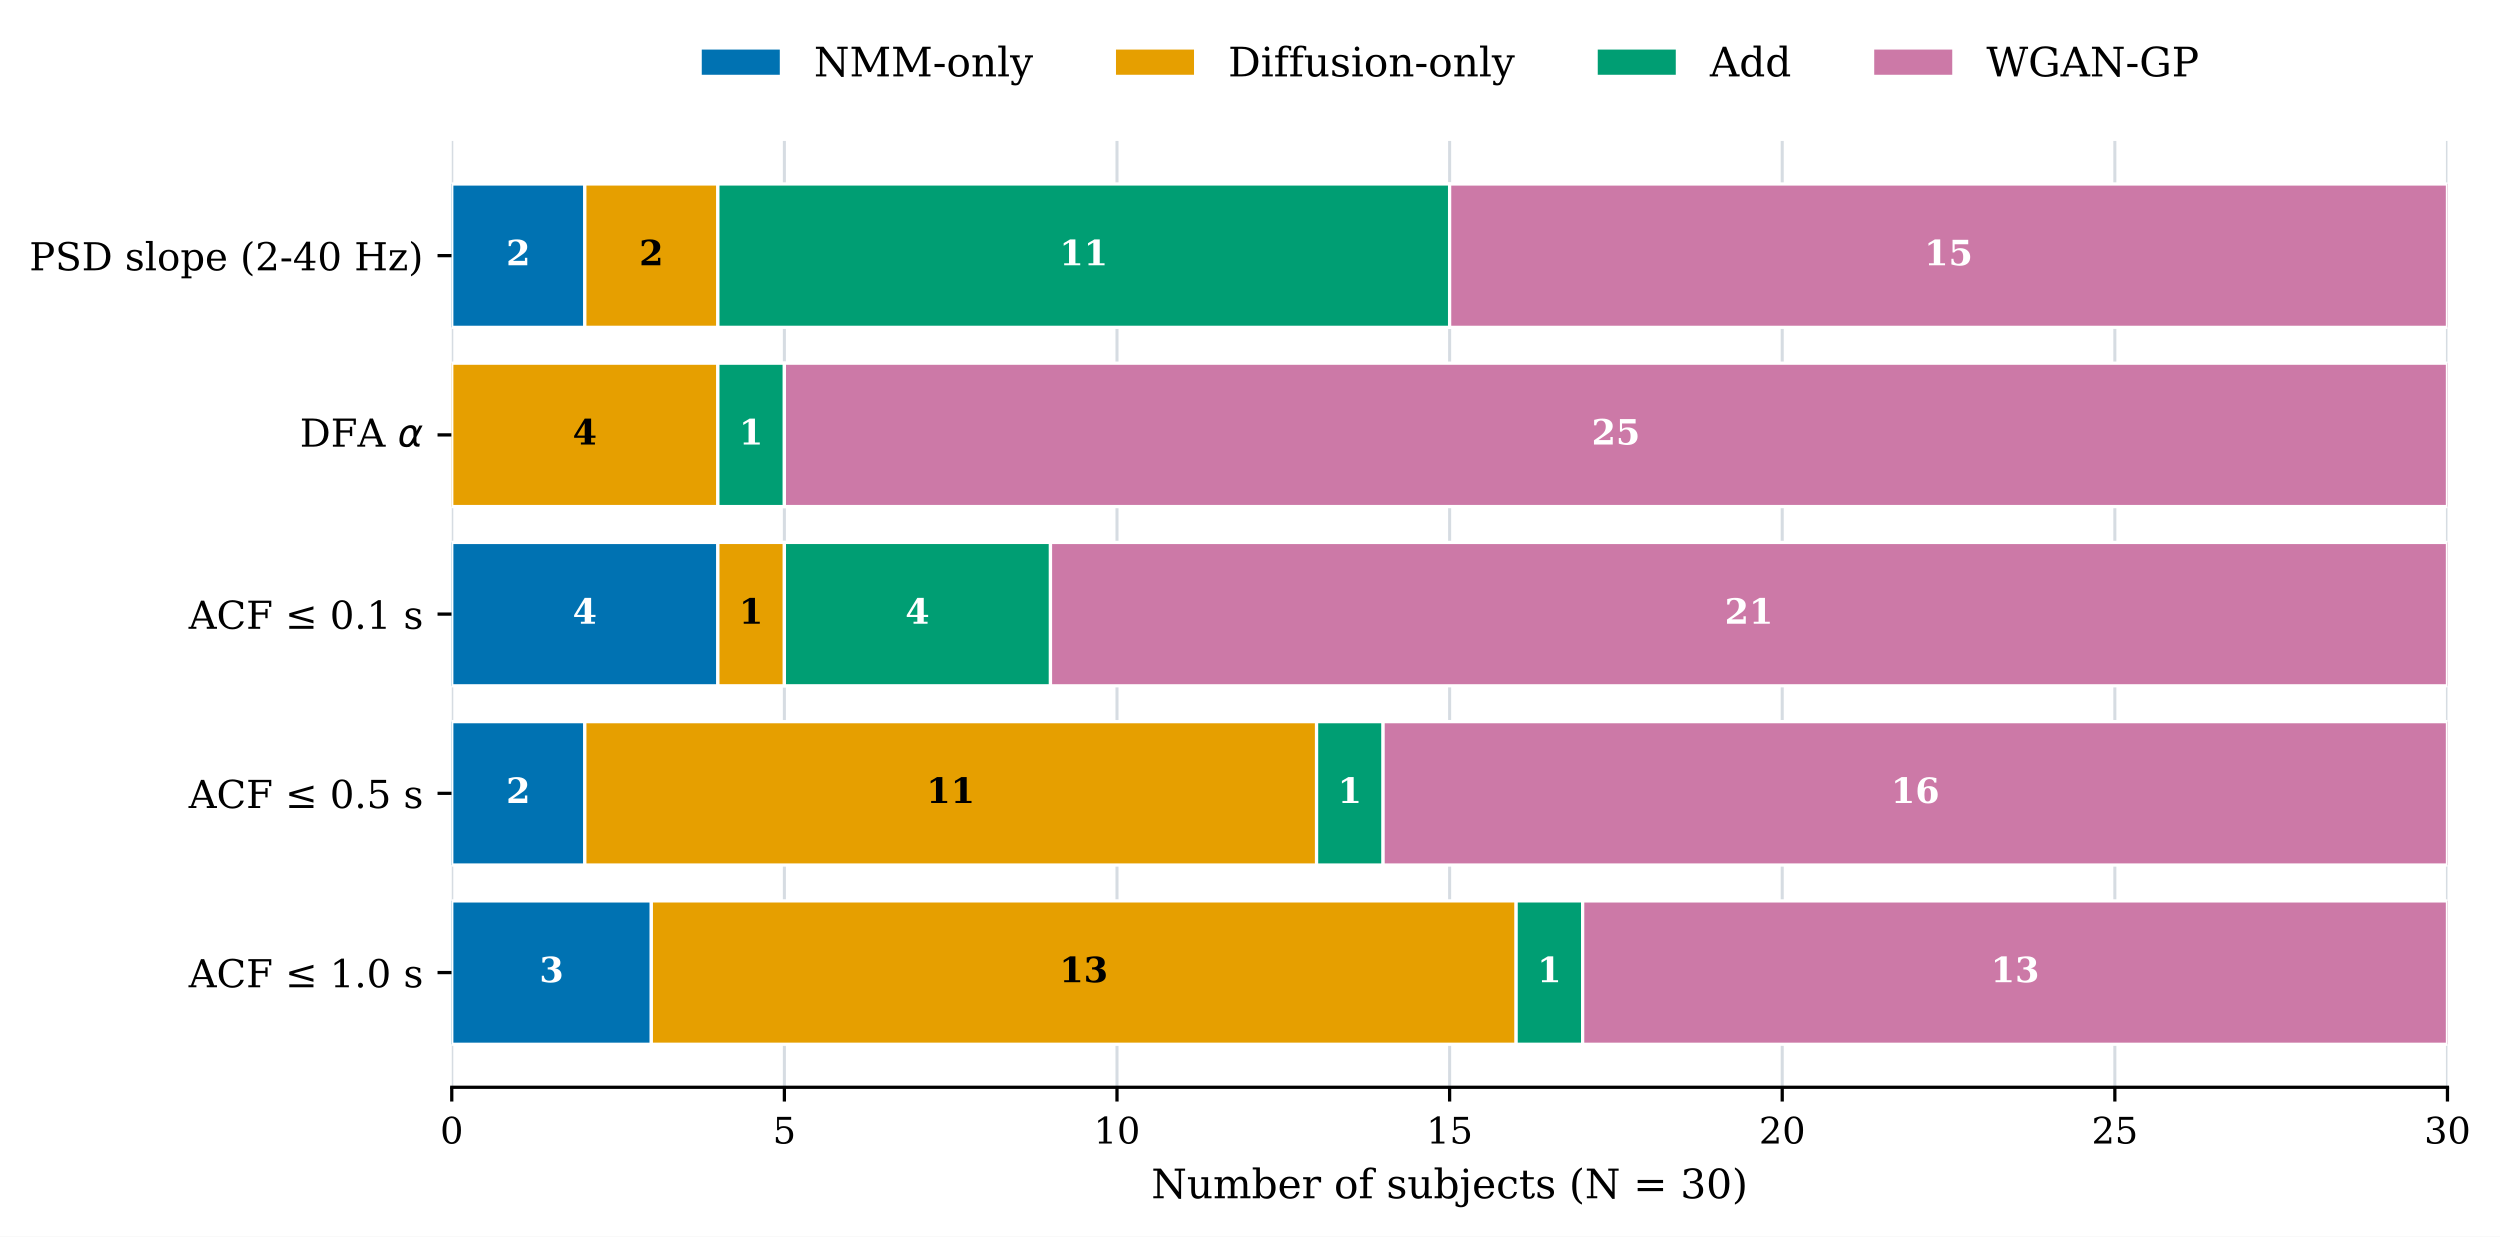
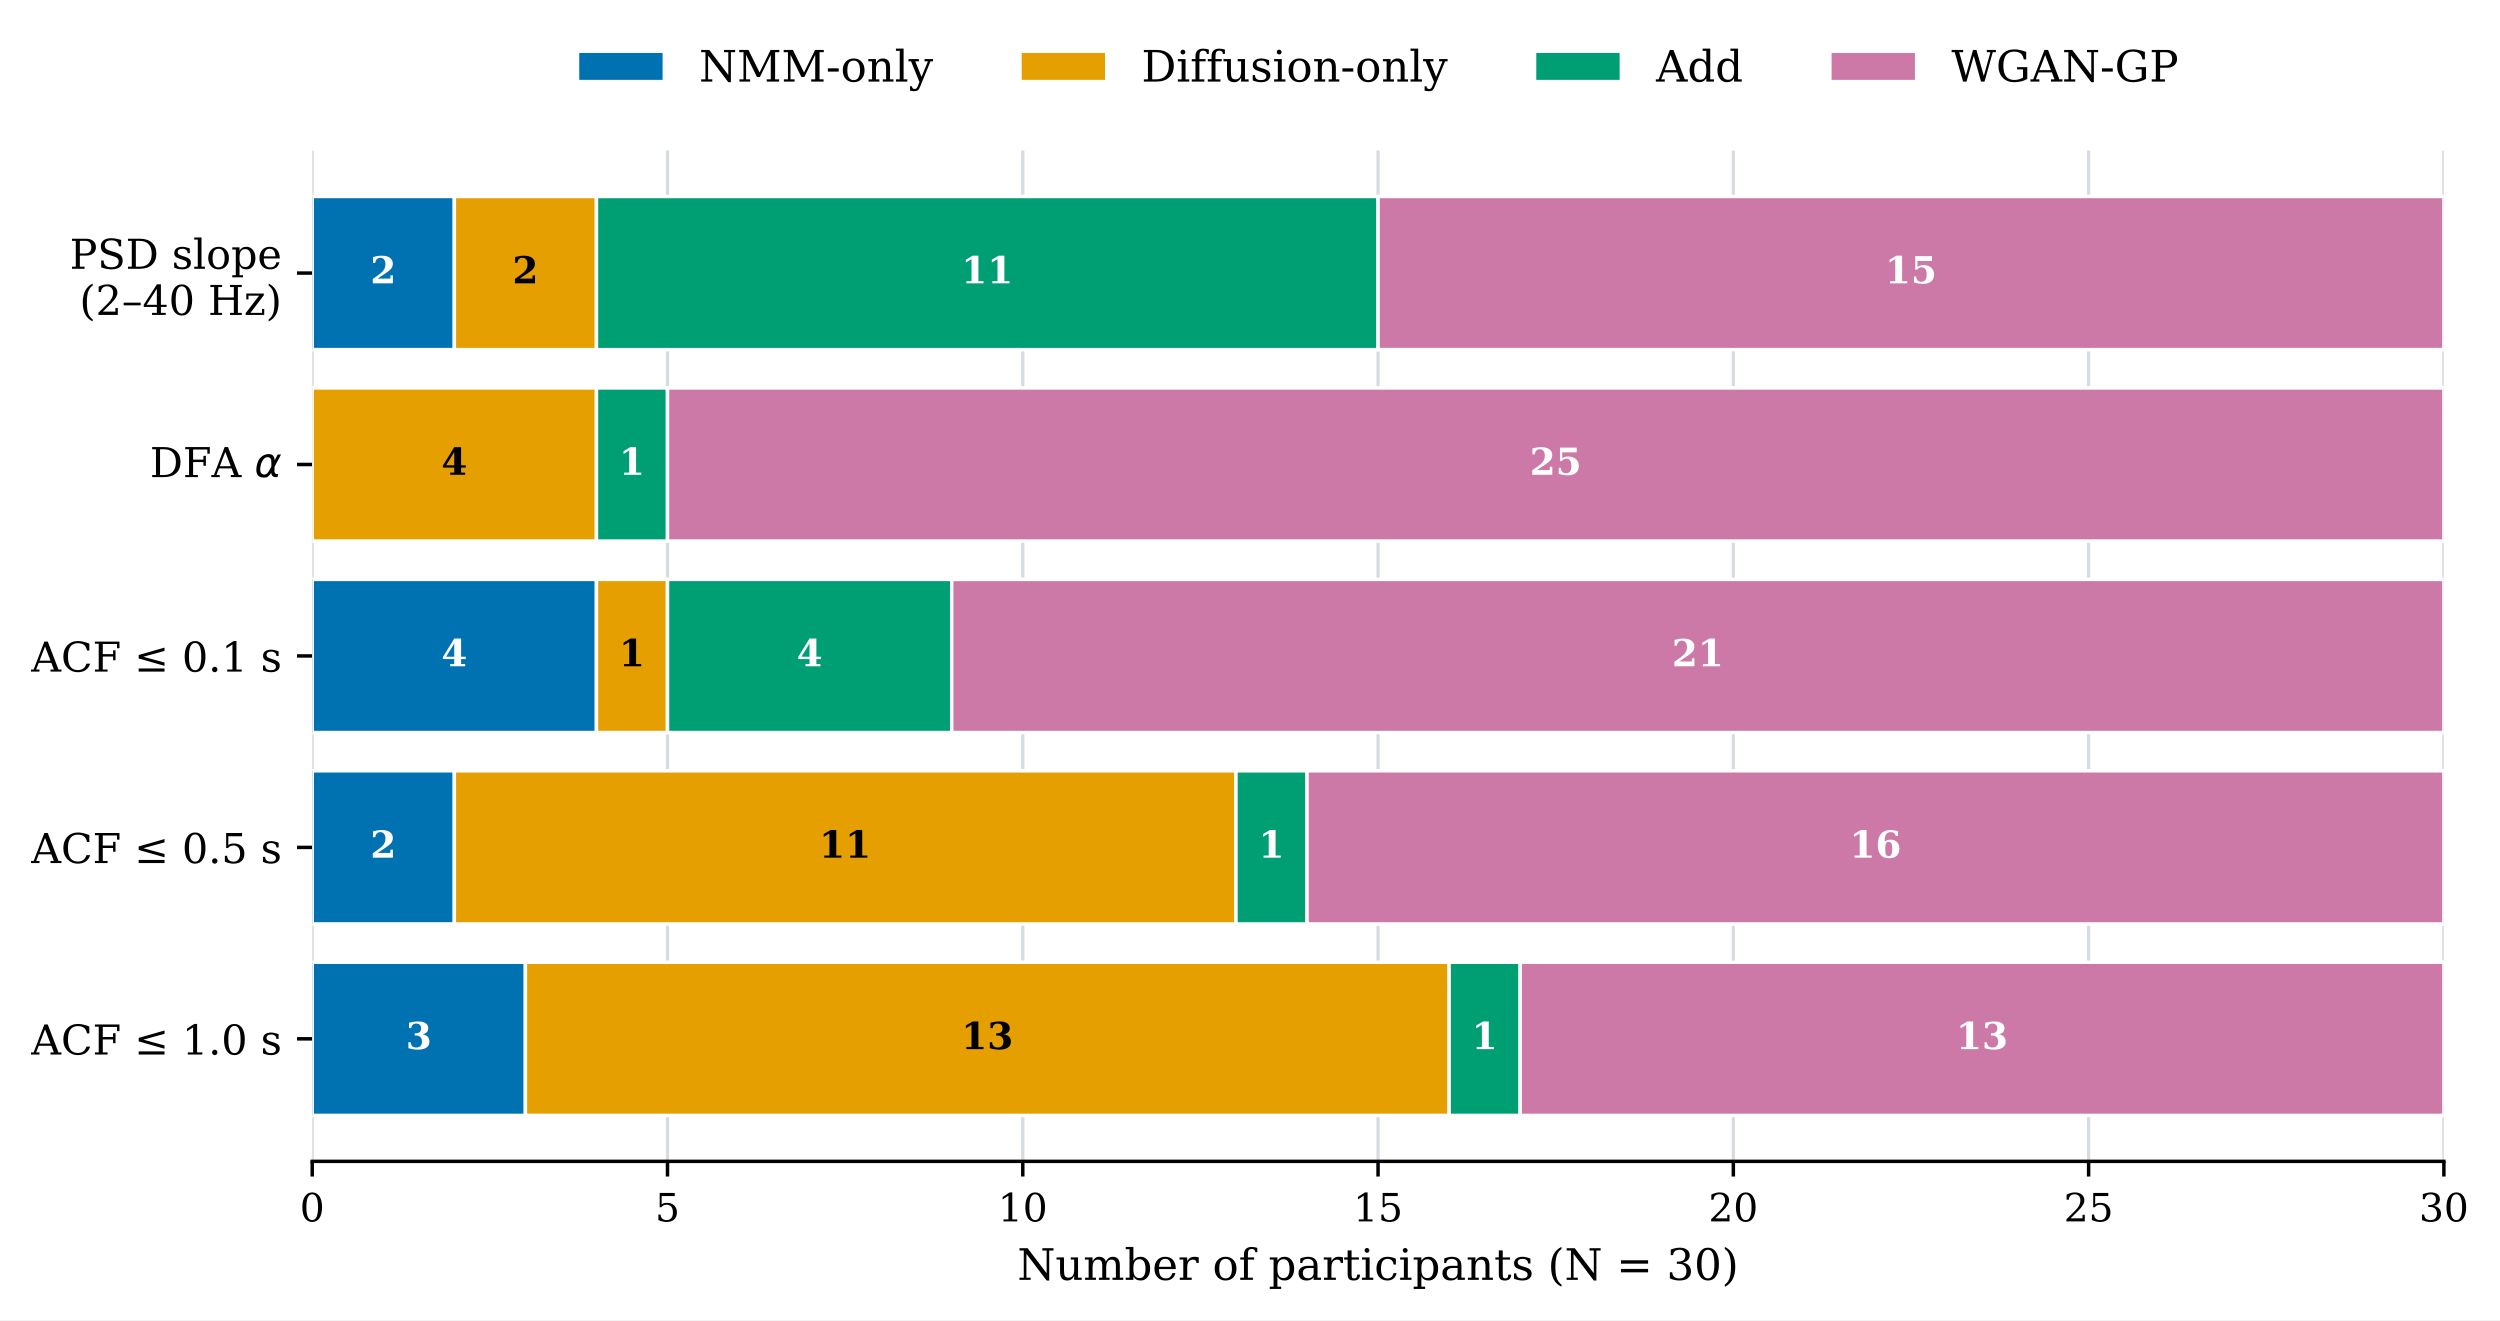
- <svg xmlns="http://www.w3.org/2000/svg" xmlns:xlink="http://www.w3.org/1999/xlink" width="615.123pt" height="304.256pt" viewBox="0 0 615.123 304.256" version="1.1">
+ <svg xmlns="http://www.w3.org/2000/svg" xmlns:xlink="http://www.w3.org/1999/xlink" width="575.889pt" height="304.114pt" viewBox="0 0 575.889 304.114" version="1.1">
  <defs>
    <style type="text/css">*{stroke-linejoin: round; stroke-linecap: butt}</style>
  </defs>
  <g id="figure_1">
    <g id="patch_1">
-       <path d="M 0 304.256  L 615.123 304.256  L 615.123 0  L 0 0  z " style="fill: #ffffff" />
+       <path d="M 0 304.114  L 575.889 304.114  L 575.889 0  L 0 0  z " style="fill: #ffffff" />
    </g>
    <g id="axes_1">
      <g id="patch_2">
-         <path d="M 111.156 267.525  L 602.196 267.525  L 602.196 34.677  L 111.156 34.677  z " style="fill: #ffffff" />
+         <path d="M 71.923 267.525  L 562.963 267.525  L 562.963 34.677  L 71.923 34.677  z " style="fill: #ffffff" />
      </g>
      <g id="matplotlib.axis_1">
        <g id="xtick_1">
          <g id="line2d_1">
-             <path d="M 111.156 267.525  L 111.156 34.677  " clip-path="url(#pc6e099d3d1)" style="fill: none; stroke: #d6dce2; stroke-width: 0.75; stroke-linecap: square" />
+             <path d="M 71.923 267.525  L 71.923 34.677  " clip-path="url(#p97ac657f49)" style="fill: none; stroke: #d6dce2; stroke-width: 0.75; stroke-linecap: square" />
          </g>
          <g id="line2d_2">
            <defs>
-               <path id="ma5f8d7695f" d="M 0 0  L 0 3.5  " style="stroke: #000000; stroke-width: 0.8" />
+               <path id="me52acf6676" d="M 0 0  L 0 3.5  " style="stroke: #000000; stroke-width: 0.8" />
            </defs>
            <g>
-               <use xlink:href="#ma5f8d7695f" x="111.156" y="267.525" style="stroke: #000000; stroke-width: 0.8" />
+               <use xlink:href="#me52acf6676" x="71.923" y="267.525" style="stroke: #000000; stroke-width: 0.8" />
            </g>
          </g>
          <g id="text_1">
-             <text style="font-size: 9px; font-family: 'DejaVu Serif'; text-anchor: middle" x="111.156" y="281.364" transform="rotate(-0 111.1564 281.3639)">0</text>
+             <text style="font-size: 9px; font-family: 'DejaVu Serif'; text-anchor: middle" x="71.923" y="281.364" transform="rotate(-0 71.92289 281.3639)">0</text>
          </g>
        </g>
        <g id="xtick_2">
          <g id="line2d_3">
-             <path d="M 192.996 267.525  L 192.996 34.677  " clip-path="url(#pc6e099d3d1)" style="fill: none; stroke: #d6dce2; stroke-width: 0.75; stroke-linecap: square" />
+             <path d="M 153.763 267.525  L 153.763 34.677  " clip-path="url(#p97ac657f49)" style="fill: none; stroke: #d6dce2; stroke-width: 0.75; stroke-linecap: square" />
          </g>
          <g id="line2d_4">
            <g>
-               <use xlink:href="#ma5f8d7695f" x="192.996" y="267.525" style="stroke: #000000; stroke-width: 0.8" />
+               <use xlink:href="#me52acf6676" x="153.763" y="267.525" style="stroke: #000000; stroke-width: 0.8" />
            </g>
          </g>
          <g id="text_2">
-             <text style="font-size: 9px; font-family: 'DejaVu Serif'; text-anchor: middle" x="192.996" y="281.364" transform="rotate(-0 192.9964 281.3639)">5</text>
+             <text style="font-size: 9px; font-family: 'DejaVu Serif'; text-anchor: middle" x="153.763" y="281.364" transform="rotate(-0 153.7629 281.3639)">5</text>
          </g>
        </g>
        <g id="xtick_3">
          <g id="line2d_5">
-             <path d="M 274.836 267.525  L 274.836 34.677  " clip-path="url(#pc6e099d3d1)" style="fill: none; stroke: #d6dce2; stroke-width: 0.75; stroke-linecap: square" />
+             <path d="M 235.603 267.525  L 235.603 34.677  " clip-path="url(#p97ac657f49)" style="fill: none; stroke: #d6dce2; stroke-width: 0.75; stroke-linecap: square" />
          </g>
          <g id="line2d_6">
            <g>
-               <use xlink:href="#ma5f8d7695f" x="274.836" y="267.525" style="stroke: #000000; stroke-width: 0.8" />
+               <use xlink:href="#me52acf6676" x="235.603" y="267.525" style="stroke: #000000; stroke-width: 0.8" />
            </g>
          </g>
          <g id="text_3">
-             <text style="font-size: 9px; font-family: 'DejaVu Serif'; text-anchor: middle" x="274.836" y="281.364" transform="rotate(-0 274.8364 281.3639)">10</text>
+             <text style="font-size: 9px; font-family: 'DejaVu Serif'; text-anchor: middle" x="235.603" y="281.364" transform="rotate(-0 235.6029 281.3639)">10</text>
          </g>
        </g>
        <g id="xtick_4">
          <g id="line2d_7">
-             <path d="M 356.676 267.525  L 356.676 34.677  " clip-path="url(#pc6e099d3d1)" style="fill: none; stroke: #d6dce2; stroke-width: 0.75; stroke-linecap: square" />
+             <path d="M 317.443 267.525  L 317.443 34.677  " clip-path="url(#p97ac657f49)" style="fill: none; stroke: #d6dce2; stroke-width: 0.75; stroke-linecap: square" />
          </g>
          <g id="line2d_8">
            <g>
-               <use xlink:href="#ma5f8d7695f" x="356.676" y="267.525" style="stroke: #000000; stroke-width: 0.8" />
+               <use xlink:href="#me52acf6676" x="317.443" y="267.525" style="stroke: #000000; stroke-width: 0.8" />
            </g>
          </g>
          <g id="text_4">
-             <text style="font-size: 9px; font-family: 'DejaVu Serif'; text-anchor: middle" x="356.676" y="281.364" transform="rotate(-0 356.6764 281.3639)">15</text>
+             <text style="font-size: 9px; font-family: 'DejaVu Serif'; text-anchor: middle" x="317.443" y="281.364" transform="rotate(-0 317.4429 281.3639)">15</text>
          </g>
        </g>
        <g id="xtick_5">
          <g id="line2d_9">
-             <path d="M 438.516 267.525  L 438.516 34.677  " clip-path="url(#pc6e099d3d1)" style="fill: none; stroke: #d6dce2; stroke-width: 0.75; stroke-linecap: square" />
+             <path d="M 399.283 267.525  L 399.283 34.677  " clip-path="url(#p97ac657f49)" style="fill: none; stroke: #d6dce2; stroke-width: 0.75; stroke-linecap: square" />
          </g>
          <g id="line2d_10">
            <g>
-               <use xlink:href="#ma5f8d7695f" x="438.516" y="267.525" style="stroke: #000000; stroke-width: 0.8" />
+               <use xlink:href="#me52acf6676" x="399.283" y="267.525" style="stroke: #000000; stroke-width: 0.8" />
            </g>
          </g>
          <g id="text_5">
-             <text style="font-size: 9px; font-family: 'DejaVu Serif'; text-anchor: middle" x="438.516" y="281.364" transform="rotate(-0 438.5164 281.3639)">20</text>
+             <text style="font-size: 9px; font-family: 'DejaVu Serif'; text-anchor: middle" x="399.283" y="281.364" transform="rotate(-0 399.2829 281.3639)">20</text>
          </g>
        </g>
        <g id="xtick_6">
          <g id="line2d_11">
-             <path d="M 520.356 267.525  L 520.356 34.677  " clip-path="url(#pc6e099d3d1)" style="fill: none; stroke: #d6dce2; stroke-width: 0.75; stroke-linecap: square" />
+             <path d="M 481.123 267.525  L 481.123 34.677  " clip-path="url(#p97ac657f49)" style="fill: none; stroke: #d6dce2; stroke-width: 0.75; stroke-linecap: square" />
          </g>
          <g id="line2d_12">
            <g>
-               <use xlink:href="#ma5f8d7695f" x="520.356" y="267.525" style="stroke: #000000; stroke-width: 0.8" />
+               <use xlink:href="#me52acf6676" x="481.123" y="267.525" style="stroke: #000000; stroke-width: 0.8" />
            </g>
          </g>
          <g id="text_6">
-             <text style="font-size: 9px; font-family: 'DejaVu Serif'; text-anchor: middle" x="520.356" y="281.364" transform="rotate(-0 520.3564 281.3639)">25</text>
+             <text style="font-size: 9px; font-family: 'DejaVu Serif'; text-anchor: middle" x="481.123" y="281.364" transform="rotate(-0 481.1229 281.3639)">25</text>
          </g>
        </g>
        <g id="xtick_7">
          <g id="line2d_13">
-             <path d="M 602.196 267.525  L 602.196 34.677  " clip-path="url(#pc6e099d3d1)" style="fill: none; stroke: #d6dce2; stroke-width: 0.75; stroke-linecap: square" />
+             <path d="M 562.963 267.525  L 562.963 34.677  " clip-path="url(#p97ac657f49)" style="fill: none; stroke: #d6dce2; stroke-width: 0.75; stroke-linecap: square" />
          </g>
          <g id="line2d_14">
            <g>
-               <use xlink:href="#ma5f8d7695f" x="602.196" y="267.525" style="stroke: #000000; stroke-width: 0.8" />
+               <use xlink:href="#me52acf6676" x="562.963" y="267.525" style="stroke: #000000; stroke-width: 0.8" />
            </g>
          </g>
          <g id="text_7">
-             <text style="font-size: 9px; font-family: 'DejaVu Serif'; text-anchor: middle" x="602.196" y="281.364" transform="rotate(-0 602.1964 281.3639)">30</text>
+             <text style="font-size: 9px; font-family: 'DejaVu Serif'; text-anchor: middle" x="562.963" y="281.364" transform="rotate(-0 562.9629 281.3639)">30</text>
          </g>
        </g>
        <g id="text_8">
-           <text style="font-size: 10px; font-family: 'DejaVu Serif'; text-anchor: middle" x="356.676" y="294.834" transform="rotate(-0 356.6764 294.834)">Number of subjects (N = 30)</text>
+           <text style="font-size: 10px; font-family: 'DejaVu Serif'; text-anchor: middle" x="317.443" y="294.834" transform="rotate(-0 317.4429 294.834)">Number of participants (N = 30)</text>
        </g>
      </g>
      <g id="matplotlib.axis_2">
        <g id="ytick_1">
          <g id="line2d_15">
            <defs>
-               <path id="mf68c19480a" d="M 0 0  L -3.5 0  " style="stroke: #000000; stroke-width: 0.8" />
+               <path id="m05c9a8be6e" d="M 0 0  L -3.5 0  " style="stroke: #000000; stroke-width: 0.8" />
            </defs>
            <g>
-               <use xlink:href="#mf68c19480a" x="111.156" y="62.901" style="stroke: #000000; stroke-width: 0.8" />
+               <use xlink:href="#m05c9a8be6e" x="71.923" y="62.901" style="stroke: #000000; stroke-width: 0.8" />
            </g>
          </g>
          <g id="text_9">
-             <text style="font-size: 9.5px; font-family: 'DejaVu Serif'; text-anchor: end" x="104.156" y="66.511" transform="rotate(-0 104.1564 66.51053)">PSD slope (2-40 Hz)</text>
+             <text style="font-size: 9.5px; font-family: 'DejaVu Serif'" transform="translate(16.05133 61.91342)">PSD slope</text>
+             <text style="font-size: 9.5px; font-family: 'DejaVu Serif'" transform="translate(18.31797 72.55134)">(2–40 Hz)</text>
          </g>
        </g>
        <g id="ytick_2">
          <g id="line2d_16">
            <g>
-               <use xlink:href="#mf68c19480a" x="111.156" y="107.001" style="stroke: #000000; stroke-width: 0.8" />
+               <use xlink:href="#m05c9a8be6e" x="71.923" y="107.001" style="stroke: #000000; stroke-width: 0.8" />
            </g>
          </g>
          <g id="text_10">
-             <g transform="translate(73.75641 110.6105)">
+             <g transform="translate(34.52289 110.6105)">
              <text>
                <tspan x="0" y="-0.703" style="font-size: 9.5px; font-family: 'DejaVu Serif'">D</tspan>
                <tspan x="7.617" y="-0.703" style="font-size: 9.5px; font-family: 'DejaVu Serif'">F</tspan>
                <tspan x="14.208" y="-0.703" style="font-size: 9.5px; font-family: 'DejaVu Serif'">A</tspan>
                <tspan x="21.069" y="-0.703" style="font-size: 9.5px; font-family: 'DejaVu Serif'"> </tspan>
                <tspan x="24.089" y="-0.703" style="font-style: oblique; font-size: 9.5px; font-family: 'DejaVu Sans'">α</tspan>
              </text>
            </g>
          </g>
        </g>
        <g id="ytick_3">
          <g id="line2d_17">
            <g>
-               <use xlink:href="#mf68c19480a" x="111.156" y="151.101" style="stroke: #000000; stroke-width: 0.8" />
+               <use xlink:href="#m05c9a8be6e" x="71.923" y="151.101" style="stroke: #000000; stroke-width: 0.8" />
            </g>
          </g>
          <g id="text_11">
-             <text style="font-size: 9.5px; font-family: 'DejaVu Serif'; text-anchor: end" x="104.156" y="154.711" transform="rotate(-0 104.1564 154.7105)">ACF ≤ 0.1 s</text>
+             <text style="font-size: 9.5px; font-family: 'DejaVu Serif'; text-anchor: end" x="64.923" y="154.711" transform="rotate(-0 64.92289 154.7105)">ACF ≤ 0.1 s</text>
          </g>
        </g>
        <g id="ytick_4">
          <g id="line2d_18">
            <g>
-               <use xlink:href="#mf68c19480a" x="111.156" y="195.201" style="stroke: #000000; stroke-width: 0.8" />
+               <use xlink:href="#m05c9a8be6e" x="71.923" y="195.201" style="stroke: #000000; stroke-width: 0.8" />
            </g>
          </g>
          <g id="text_12">
-             <text style="font-size: 9.5px; font-family: 'DejaVu Serif'; text-anchor: end" x="104.156" y="198.811" transform="rotate(-0 104.1564 198.8105)">ACF ≤ 0.5 s</text>
+             <text style="font-size: 9.5px; font-family: 'DejaVu Serif'; text-anchor: end" x="64.923" y="198.811" transform="rotate(-0 64.92289 198.8105)">ACF ≤ 0.5 s</text>
          </g>
        </g>
        <g id="ytick_5">
          <g id="line2d_19">
            <g>
-               <use xlink:href="#mf68c19480a" x="111.156" y="239.301" style="stroke: #000000; stroke-width: 0.8" />
+               <use xlink:href="#m05c9a8be6e" x="71.923" y="239.301" style="stroke: #000000; stroke-width: 0.8" />
            </g>
          </g>
          <g id="text_13">
-             <text style="font-size: 9.5px; font-family: 'DejaVu Serif'; text-anchor: end" x="104.156" y="242.911" transform="rotate(-0 104.1564 242.9105)">ACF ≤ 1.0 s</text>
+             <text style="font-size: 9.5px; font-family: 'DejaVu Serif'; text-anchor: end" x="64.923" y="242.911" transform="rotate(-0 64.92289 242.9105)">ACF ≤ 1.0 s</text>
          </g>
        </g>
      </g>
      <g id="patch_3">
-         <path d="M 111.156 45.261  L 143.892 45.261  L 143.892 80.541  L 111.156 80.541  z " clip-path="url(#pc6e099d3d1)" style="fill: #0072b2; stroke: #ffffff; stroke-width: 0.8; stroke-linejoin: miter" />
+         <path d="M 71.923 45.261  L 104.659 45.261  L 104.659 80.541  L 71.923 80.541  z " clip-path="url(#p97ac657f49)" style="fill: #0072b2; stroke: #ffffff; stroke-width: 0.8; stroke-linejoin: miter" />
      </g>
      <g id="patch_4">
-         <path d="M 111.156 89.361  L 111.156 89.361  L 111.156 124.641  L 111.156 124.641  z " clip-path="url(#pc6e099d3d1)" style="fill: #0072b2; stroke: #ffffff; stroke-width: 0.8; stroke-linejoin: miter" />
+         <path d="M 71.923 89.361  L 71.923 89.361  L 71.923 124.641  L 71.923 124.641  z " clip-path="url(#p97ac657f49)" style="fill: #0072b2; stroke: #ffffff; stroke-width: 0.8; stroke-linejoin: miter" />
      </g>
      <g id="patch_5">
-         <path d="M 111.156 133.461  L 176.628 133.461  L 176.628 168.741  L 111.156 168.741  z " clip-path="url(#pc6e099d3d1)" style="fill: #0072b2; stroke: #ffffff; stroke-width: 0.8; stroke-linejoin: miter" />
+         <path d="M 71.923 133.461  L 137.395 133.461  L 137.395 168.741  L 71.923 168.741  z " clip-path="url(#p97ac657f49)" style="fill: #0072b2; stroke: #ffffff; stroke-width: 0.8; stroke-linejoin: miter" />
      </g>
      <g id="patch_6">
-         <path d="M 111.156 177.561  L 143.892 177.561  L 143.892 212.841  L 111.156 212.841  z " clip-path="url(#pc6e099d3d1)" style="fill: #0072b2; stroke: #ffffff; stroke-width: 0.8; stroke-linejoin: miter" />
+         <path d="M 71.923 177.561  L 104.659 177.561  L 104.659 212.841  L 71.923 212.841  z " clip-path="url(#p97ac657f49)" style="fill: #0072b2; stroke: #ffffff; stroke-width: 0.8; stroke-linejoin: miter" />
      </g>
      <g id="patch_7">
-         <path d="M 111.156 221.661  L 160.26 221.661  L 160.26 256.941  L 111.156 256.941  z " clip-path="url(#pc6e099d3d1)" style="fill: #0072b2; stroke: #ffffff; stroke-width: 0.8; stroke-linejoin: miter" />
+         <path d="M 71.923 221.661  L 121.027 221.661  L 121.027 256.941  L 71.923 256.941  z " clip-path="url(#p97ac657f49)" style="fill: #0072b2; stroke: #ffffff; stroke-width: 0.8; stroke-linejoin: miter" />
      </g>
      <g id="patch_8">
-         <path d="M 143.892 45.261  L 176.628 45.261  L 176.628 80.541  L 143.892 80.541  z " clip-path="url(#pc6e099d3d1)" style="fill: #e69f00; stroke: #ffffff; stroke-width: 0.8; stroke-linejoin: miter" />
+         <path d="M 104.659 45.261  L 137.395 45.261  L 137.395 80.541  L 104.659 80.541  z " clip-path="url(#p97ac657f49)" style="fill: #e69f00; stroke: #ffffff; stroke-width: 0.8; stroke-linejoin: miter" />
      </g>
      <g id="patch_9">
-         <path d="M 111.156 89.361  L 176.628 89.361  L 176.628 124.641  L 111.156 124.641  z " clip-path="url(#pc6e099d3d1)" style="fill: #e69f00; stroke: #ffffff; stroke-width: 0.8; stroke-linejoin: miter" />
+         <path d="M 71.923 89.361  L 137.395 89.361  L 137.395 124.641  L 71.923 124.641  z " clip-path="url(#p97ac657f49)" style="fill: #e69f00; stroke: #ffffff; stroke-width: 0.8; stroke-linejoin: miter" />
      </g>
      <g id="patch_10">
-         <path d="M 176.628 133.461  L 192.996 133.461  L 192.996 168.741  L 176.628 168.741  z " clip-path="url(#pc6e099d3d1)" style="fill: #e69f00; stroke: #ffffff; stroke-width: 0.8; stroke-linejoin: miter" />
+         <path d="M 137.395 133.461  L 153.763 133.461  L 153.763 168.741  L 137.395 168.741  z " clip-path="url(#p97ac657f49)" style="fill: #e69f00; stroke: #ffffff; stroke-width: 0.8; stroke-linejoin: miter" />
      </g>
      <g id="patch_11">
-         <path d="M 143.892 177.561  L 323.94 177.561  L 323.94 212.841  L 143.892 212.841  z " clip-path="url(#pc6e099d3d1)" style="fill: #e69f00; stroke: #ffffff; stroke-width: 0.8; stroke-linejoin: miter" />
+         <path d="M 104.659 177.561  L 284.707 177.561  L 284.707 212.841  L 104.659 212.841  z " clip-path="url(#p97ac657f49)" style="fill: #e69f00; stroke: #ffffff; stroke-width: 0.8; stroke-linejoin: miter" />
      </g>
      <g id="patch_12">
-         <path d="M 160.26 221.661  L 373.044 221.661  L 373.044 256.941  L 160.26 256.941  z " clip-path="url(#pc6e099d3d1)" style="fill: #e69f00; stroke: #ffffff; stroke-width: 0.8; stroke-linejoin: miter" />
+         <path d="M 121.027 221.661  L 333.811 221.661  L 333.811 256.941  L 121.027 256.941  z " clip-path="url(#p97ac657f49)" style="fill: #e69f00; stroke: #ffffff; stroke-width: 0.8; stroke-linejoin: miter" />
      </g>
      <g id="patch_13">
-         <path d="M 176.628 45.261  L 356.676 45.261  L 356.676 80.541  L 176.628 80.541  z " clip-path="url(#pc6e099d3d1)" style="fill: #009e73; stroke: #ffffff; stroke-width: 0.8; stroke-linejoin: miter" />
+         <path d="M 137.395 45.261  L 317.443 45.261  L 317.443 80.541  L 137.395 80.541  z " clip-path="url(#p97ac657f49)" style="fill: #009e73; stroke: #ffffff; stroke-width: 0.8; stroke-linejoin: miter" />
      </g>
      <g id="patch_14">
-         <path d="M 176.628 89.361  L 192.996 89.361  L 192.996 124.641  L 176.628 124.641  z " clip-path="url(#pc6e099d3d1)" style="fill: #009e73; stroke: #ffffff; stroke-width: 0.8; stroke-linejoin: miter" />
+         <path d="M 137.395 89.361  L 153.763 89.361  L 153.763 124.641  L 137.395 124.641  z " clip-path="url(#p97ac657f49)" style="fill: #009e73; stroke: #ffffff; stroke-width: 0.8; stroke-linejoin: miter" />
      </g>
      <g id="patch_15">
-         <path d="M 192.996 133.461  L 258.468 133.461  L 258.468 168.741  L 192.996 168.741  z " clip-path="url(#pc6e099d3d1)" style="fill: #009e73; stroke: #ffffff; stroke-width: 0.8; stroke-linejoin: miter" />
+         <path d="M 153.763 133.461  L 219.235 133.461  L 219.235 168.741  L 153.763 168.741  z " clip-path="url(#p97ac657f49)" style="fill: #009e73; stroke: #ffffff; stroke-width: 0.8; stroke-linejoin: miter" />
      </g>
      <g id="patch_16">
-         <path d="M 323.94 177.561  L 340.308 177.561  L 340.308 212.841  L 323.94 212.841  z " clip-path="url(#pc6e099d3d1)" style="fill: #009e73; stroke: #ffffff; stroke-width: 0.8; stroke-linejoin: miter" />
+         <path d="M 284.707 177.561  L 301.075 177.561  L 301.075 212.841  L 284.707 212.841  z " clip-path="url(#p97ac657f49)" style="fill: #009e73; stroke: #ffffff; stroke-width: 0.8; stroke-linejoin: miter" />
      </g>
      <g id="patch_17">
-         <path d="M 373.044 221.661  L 389.412 221.661  L 389.412 256.941  L 373.044 256.941  z " clip-path="url(#pc6e099d3d1)" style="fill: #009e73; stroke: #ffffff; stroke-width: 0.8; stroke-linejoin: miter" />
+         <path d="M 333.811 221.661  L 350.179 221.661  L 350.179 256.941  L 333.811 256.941  z " clip-path="url(#p97ac657f49)" style="fill: #009e73; stroke: #ffffff; stroke-width: 0.8; stroke-linejoin: miter" />
      </g>
      <g id="patch_18">
-         <path d="M 356.676 45.261  L 602.196 45.261  L 602.196 80.541  L 356.676 80.541  z " clip-path="url(#pc6e099d3d1)" style="fill: #cc79a7; stroke: #ffffff; stroke-width: 0.8; stroke-linejoin: miter" />
+         <path d="M 317.443 45.261  L 562.963 45.261  L 562.963 80.541  L 317.443 80.541  z " clip-path="url(#p97ac657f49)" style="fill: #cc79a7; stroke: #ffffff; stroke-width: 0.8; stroke-linejoin: miter" />
      </g>
      <g id="patch_19">
-         <path d="M 192.996 89.361  L 602.196 89.361  L 602.196 124.641  L 192.996 124.641  z " clip-path="url(#pc6e099d3d1)" style="fill: #cc79a7; stroke: #ffffff; stroke-width: 0.8; stroke-linejoin: miter" />
+         <path d="M 153.763 89.361  L 562.963 89.361  L 562.963 124.641  L 153.763 124.641  z " clip-path="url(#p97ac657f49)" style="fill: #cc79a7; stroke: #ffffff; stroke-width: 0.8; stroke-linejoin: miter" />
      </g>
      <g id="patch_20">
-         <path d="M 258.468 133.461  L 602.196 133.461  L 602.196 168.741  L 258.468 168.741  z " clip-path="url(#pc6e099d3d1)" style="fill: #cc79a7; stroke: #ffffff; stroke-width: 0.8; stroke-linejoin: miter" />
+         <path d="M 219.235 133.461  L 562.963 133.461  L 562.963 168.741  L 219.235 168.741  z " clip-path="url(#p97ac657f49)" style="fill: #cc79a7; stroke: #ffffff; stroke-width: 0.8; stroke-linejoin: miter" />
      </g>
      <g id="patch_21">
-         <path d="M 340.308 177.561  L 602.196 177.561  L 602.196 212.841  L 340.308 212.841  z " clip-path="url(#pc6e099d3d1)" style="fill: #cc79a7; stroke: #ffffff; stroke-width: 0.8; stroke-linejoin: miter" />
+         <path d="M 301.075 177.561  L 562.963 177.561  L 562.963 212.841  L 301.075 212.841  z " clip-path="url(#p97ac657f49)" style="fill: #cc79a7; stroke: #ffffff; stroke-width: 0.8; stroke-linejoin: miter" />
      </g>
      <g id="patch_22">
-         <path d="M 389.412 221.661  L 602.196 221.661  L 602.196 256.941  L 389.412 256.941  z " clip-path="url(#pc6e099d3d1)" style="fill: #cc79a7; stroke: #ffffff; stroke-width: 0.8; stroke-linejoin: miter" />
+         <path d="M 350.179 221.661  L 562.963 221.661  L 562.963 256.941  L 350.179 256.941  z " clip-path="url(#p97ac657f49)" style="fill: #cc79a7; stroke: #ffffff; stroke-width: 0.8; stroke-linejoin: miter" />
      </g>
      <g id="patch_23">
-         <path d="M 111.156 267.525  L 602.196 267.525  " style="fill: none; stroke: #000000; stroke-width: 0.8; stroke-linejoin: miter; stroke-linecap: square" />
+         <path d="M 71.923 267.525  L 562.963 267.525  " style="fill: none; stroke: #000000; stroke-width: 0.8; stroke-linejoin: miter; stroke-linecap: square" />
      </g>
      <g id="text_14">
-         <text style="font-weight: 700; font-size: 8.6px; font-family: 'DejaVu Serif'; text-anchor: middle; fill: #ffffff" x="127.524" y="65.274" transform="rotate(-0 127.5244 65.27433)">2</text>
+         <text style="font-weight: 700; font-size: 8.6px; font-family: 'DejaVu Serif'; text-anchor: middle; fill: #ffffff" x="88.291" y="65.274" transform="rotate(-0 88.29089 65.27433)">2</text>
      </g>
      <g id="text_15">
-         <text style="font-weight: 700; font-size: 8.6px; font-family: 'DejaVu Serif'; text-anchor: middle; fill: #ffffff" x="143.892" y="153.474" transform="rotate(-0 143.8924 153.4743)">4</text>
+         <text style="font-weight: 700; font-size: 8.6px; font-family: 'DejaVu Serif'; text-anchor: middle; fill: #ffffff" x="104.659" y="153.474" transform="rotate(-0 104.6589 153.4743)">4</text>
      </g>
      <g id="text_16">
-         <text style="font-weight: 700; font-size: 8.6px; font-family: 'DejaVu Serif'; text-anchor: middle; fill: #ffffff" x="127.524" y="197.574" transform="rotate(-0 127.5244 197.5743)">2</text>
+         <text style="font-weight: 700; font-size: 8.6px; font-family: 'DejaVu Serif'; text-anchor: middle; fill: #ffffff" x="88.291" y="197.574" transform="rotate(-0 88.29089 197.5743)">2</text>
      </g>
      <g id="text_17">
-         <text style="font-weight: 700; font-size: 8.6px; font-family: 'DejaVu Serif'; text-anchor: middle; fill: #ffffff" x="135.708" y="241.674" transform="rotate(-0 135.7084 241.6743)">3</text>
+         <text style="font-weight: 700; font-size: 8.6px; font-family: 'DejaVu Serif'; text-anchor: middle; fill: #ffffff" x="96.475" y="241.674" transform="rotate(-0 96.47489 241.6743)">3</text>
      </g>
      <g id="text_18">
-         <text style="font-weight: 700; font-size: 8.6px; font-family: 'DejaVu Serif'; text-anchor: middle" x="160.26" y="65.274" transform="rotate(-0 160.2604 65.27433)">2</text>
+         <text style="font-weight: 700; font-size: 8.6px; font-family: 'DejaVu Serif'; text-anchor: middle" x="121.027" y="65.274" transform="rotate(-0 121.0269 65.27433)">2</text>
      </g>
      <g id="text_19">
-         <text style="font-weight: 700; font-size: 8.6px; font-family: 'DejaVu Serif'; text-anchor: middle" x="143.892" y="109.374" transform="rotate(-0 143.8924 109.3743)">4</text>
+         <text style="font-weight: 700; font-size: 8.6px; font-family: 'DejaVu Serif'; text-anchor: middle" x="104.659" y="109.374" transform="rotate(-0 104.6589 109.3743)">4</text>
      </g>
      <g id="text_20">
-         <text style="font-weight: 700; font-size: 8.6px; font-family: 'DejaVu Serif'; text-anchor: middle" x="184.812" y="153.474" transform="rotate(-0 184.8124 153.4743)">1</text>
+         <text style="font-weight: 700; font-size: 8.6px; font-family: 'DejaVu Serif'; text-anchor: middle" x="145.579" y="153.474" transform="rotate(-0 145.5789 153.4743)">1</text>
      </g>
      <g id="text_21">
-         <text style="font-weight: 700; font-size: 8.6px; font-family: 'DejaVu Serif'; text-anchor: middle" x="233.916" y="197.574" transform="rotate(-0 233.9164 197.5743)">11</text>
+         <text style="font-weight: 700; font-size: 8.6px; font-family: 'DejaVu Serif'; text-anchor: middle" x="194.683" y="197.574" transform="rotate(-0 194.6829 197.5743)">11</text>
      </g>
      <g id="text_22">
-         <text style="font-weight: 700; font-size: 8.6px; font-family: 'DejaVu Serif'; text-anchor: middle" x="266.652" y="241.674" transform="rotate(-0 266.6524 241.6743)">13</text>
+         <text style="font-weight: 700; font-size: 8.6px; font-family: 'DejaVu Serif'; text-anchor: middle" x="227.419" y="241.674" transform="rotate(-0 227.4189 241.6743)">13</text>
      </g>
      <g id="text_23">
-         <text style="font-weight: 700; font-size: 8.6px; font-family: 'DejaVu Serif'; text-anchor: middle; fill: #ffffff" x="266.652" y="65.274" transform="rotate(-0 266.6524 65.27433)">11</text>
+         <text style="font-weight: 700; font-size: 8.6px; font-family: 'DejaVu Serif'; text-anchor: middle; fill: #ffffff" x="227.419" y="65.274" transform="rotate(-0 227.4189 65.27433)">11</text>
      </g>
      <g id="text_24">
-         <text style="font-weight: 700; font-size: 8.6px; font-family: 'DejaVu Serif'; text-anchor: middle; fill: #ffffff" x="184.812" y="109.374" transform="rotate(-0 184.8124 109.3743)">1</text>
+         <text style="font-weight: 700; font-size: 8.6px; font-family: 'DejaVu Serif'; text-anchor: middle; fill: #ffffff" x="145.579" y="109.374" transform="rotate(-0 145.5789 109.3743)">1</text>
      </g>
      <g id="text_25">
-         <text style="font-weight: 700; font-size: 8.6px; font-family: 'DejaVu Serif'; text-anchor: middle; fill: #ffffff" x="225.732" y="153.474" transform="rotate(-0 225.7324 153.4743)">4</text>
+         <text style="font-weight: 700; font-size: 8.6px; font-family: 'DejaVu Serif'; text-anchor: middle; fill: #ffffff" x="186.499" y="153.474" transform="rotate(-0 186.4989 153.4743)">4</text>
      </g>
      <g id="text_26">
-         <text style="font-weight: 700; font-size: 8.6px; font-family: 'DejaVu Serif'; text-anchor: middle; fill: #ffffff" x="332.124" y="197.574" transform="rotate(-0 332.1244 197.5743)">1</text>
+         <text style="font-weight: 700; font-size: 8.6px; font-family: 'DejaVu Serif'; text-anchor: middle; fill: #ffffff" x="292.891" y="197.574" transform="rotate(-0 292.8909 197.5743)">1</text>
      </g>
      <g id="text_27">
-         <text style="font-weight: 700; font-size: 8.6px; font-family: 'DejaVu Serif'; text-anchor: middle; fill: #ffffff" x="381.228" y="241.674" transform="rotate(-0 381.2284 241.6743)">1</text>
+         <text style="font-weight: 700; font-size: 8.6px; font-family: 'DejaVu Serif'; text-anchor: middle; fill: #ffffff" x="341.995" y="241.674" transform="rotate(-0 341.9949 241.6743)">1</text>
      </g>
      <g id="text_28">
-         <text style="font-weight: 700; font-size: 8.6px; font-family: 'DejaVu Serif'; text-anchor: middle; fill: #ffffff" x="479.436" y="65.274" transform="rotate(-0 479.4364 65.27433)">15</text>
+         <text style="font-weight: 700; font-size: 8.6px; font-family: 'DejaVu Serif'; text-anchor: middle; fill: #ffffff" x="440.203" y="65.274" transform="rotate(-0 440.2029 65.27433)">15</text>
      </g>
      <g id="text_29">
-         <text style="font-weight: 700; font-size: 8.6px; font-family: 'DejaVu Serif'; text-anchor: middle; fill: #ffffff" x="397.596" y="109.374" transform="rotate(-0 397.5964 109.3743)">25</text>
+         <text style="font-weight: 700; font-size: 8.6px; font-family: 'DejaVu Serif'; text-anchor: middle; fill: #ffffff" x="358.363" y="109.374" transform="rotate(-0 358.3629 109.3743)">25</text>
      </g>
      <g id="text_30">
-         <text style="font-weight: 700; font-size: 8.6px; font-family: 'DejaVu Serif'; text-anchor: middle; fill: #ffffff" x="430.332" y="153.474" transform="rotate(-0 430.3324 153.4743)">21</text>
+         <text style="font-weight: 700; font-size: 8.6px; font-family: 'DejaVu Serif'; text-anchor: middle; fill: #ffffff" x="391.099" y="153.474" transform="rotate(-0 391.0989 153.4743)">21</text>
      </g>
      <g id="text_31">
-         <text style="font-weight: 700; font-size: 8.6px; font-family: 'DejaVu Serif'; text-anchor: middle; fill: #ffffff" x="471.252" y="197.574" transform="rotate(-0 471.2524 197.5743)">16</text>
+         <text style="font-weight: 700; font-size: 8.6px; font-family: 'DejaVu Serif'; text-anchor: middle; fill: #ffffff" x="432.019" y="197.574" transform="rotate(-0 432.0189 197.5743)">16</text>
      </g>
      <g id="text_32">
-         <text style="font-weight: 700; font-size: 8.6px; font-family: 'DejaVu Serif'; text-anchor: middle; fill: #ffffff" x="495.804" y="241.674" transform="rotate(-0 495.8044 241.6743)">13</text>
+         <text style="font-weight: 700; font-size: 8.6px; font-family: 'DejaVu Serif'; text-anchor: middle; fill: #ffffff" x="456.571" y="241.674" transform="rotate(-0 456.5709 241.6743)">13</text>
      </g>
      <g id="legend_1">
        <g id="patch_24">
-           <path d="M 172.268 18.798  L 192.268 18.798  L 192.268 11.798  L 172.268 11.798  z " style="fill: #0072b2; stroke: #ffffff; stroke-width: 0.8; stroke-linejoin: miter" />
+           <path d="M 133.034 18.798  L 153.034 18.798  L 153.034 11.798  L 133.034 11.798  z " style="fill: #0072b2; stroke: #ffffff; stroke-width: 0.8; stroke-linejoin: miter" />
        </g>
        <g id="text_33">
-           <text style="font-size: 10px; font-family: 'DejaVu Serif'; text-anchor: start" x="200.268" y="18.798" transform="rotate(-0 200.2678 18.79844)">NMM-only</text>
+           <text style="font-size: 10px; font-family: 'DejaVu Serif'; text-anchor: start" x="161.034" y="18.798" transform="rotate(-0 161.0343 18.79844)">NMM-only</text>
        </g>
        <g id="patch_25">
-           <path d="M 274.185 18.798  L 294.185 18.798  L 294.185 11.798  L 274.185 11.798  z " style="fill: #e69f00; stroke: #ffffff; stroke-width: 0.8; stroke-linejoin: miter" />
+           <path d="M 234.951 18.798  L 254.951 18.798  L 254.951 11.798  L 234.951 11.798  z " style="fill: #e69f00; stroke: #ffffff; stroke-width: 0.8; stroke-linejoin: miter" />
        </g>
        <g id="text_34">
-           <text style="font-size: 10px; font-family: 'DejaVu Serif'; text-anchor: start" x="302.185" y="18.798" transform="rotate(-0 302.185 18.79844)">Diffusion-only</text>
+           <text style="font-size: 10px; font-family: 'DejaVu Serif'; text-anchor: start" x="262.951" y="18.798" transform="rotate(-0 262.9515 18.79844)">Diffusion-only</text>
        </g>
        <g id="patch_26">
-           <path d="M 392.724 18.798  L 412.724 18.798  L 412.724 11.798  L 392.724 11.798  z " style="fill: #009e73; stroke: #ffffff; stroke-width: 0.8; stroke-linejoin: miter" />
+           <path d="M 353.491 18.798  L 373.491 18.798  L 373.491 11.798  L 353.491 11.798  z " style="fill: #009e73; stroke: #ffffff; stroke-width: 0.8; stroke-linejoin: miter" />
        </g>
        <g id="text_35">
-           <text style="font-size: 10px; font-family: 'DejaVu Serif'; text-anchor: start" x="420.724" y="18.798" transform="rotate(-0 420.7241 18.79844)">Add</text>
+           <text style="font-size: 10px; font-family: 'DejaVu Serif'; text-anchor: start" x="381.491" y="18.798" transform="rotate(-0 381.4905 18.79844)">Add</text>
        </g>
        <g id="patch_27">
-           <path d="M 460.749 18.798  L 480.749 18.798  L 480.749 11.798  L 460.749 11.798  z " style="fill: #cc79a7; stroke: #ffffff; stroke-width: 0.8; stroke-linejoin: miter" />
+           <path d="M 421.516 18.798  L 441.516 18.798  L 441.516 11.798  L 421.516 11.798  z " style="fill: #cc79a7; stroke: #ffffff; stroke-width: 0.8; stroke-linejoin: miter" />
        </g>
        <g id="text_36">
-           <text style="font-size: 10px; font-family: 'DejaVu Serif'; text-anchor: start" x="488.749" y="18.798" transform="rotate(-0 488.7491 18.79844)">WGAN-GP</text>
+           <text style="font-size: 10px; font-family: 'DejaVu Serif'; text-anchor: start" x="449.516" y="18.798" transform="rotate(-0 449.5155 18.79844)">WGAN-GP</text>
        </g>
      </g>
    </g>
  </g>
  <defs>
-     <clipPath id="pc6e099d3d1">
-       <rect x="111.156" y="34.677" width="491.04" height="232.848" />
+     <clipPath id="p97ac657f49">
+       <rect x="71.923" y="34.677" width="491.04" height="232.848" />
    </clipPath>
  </defs>
</svg>
